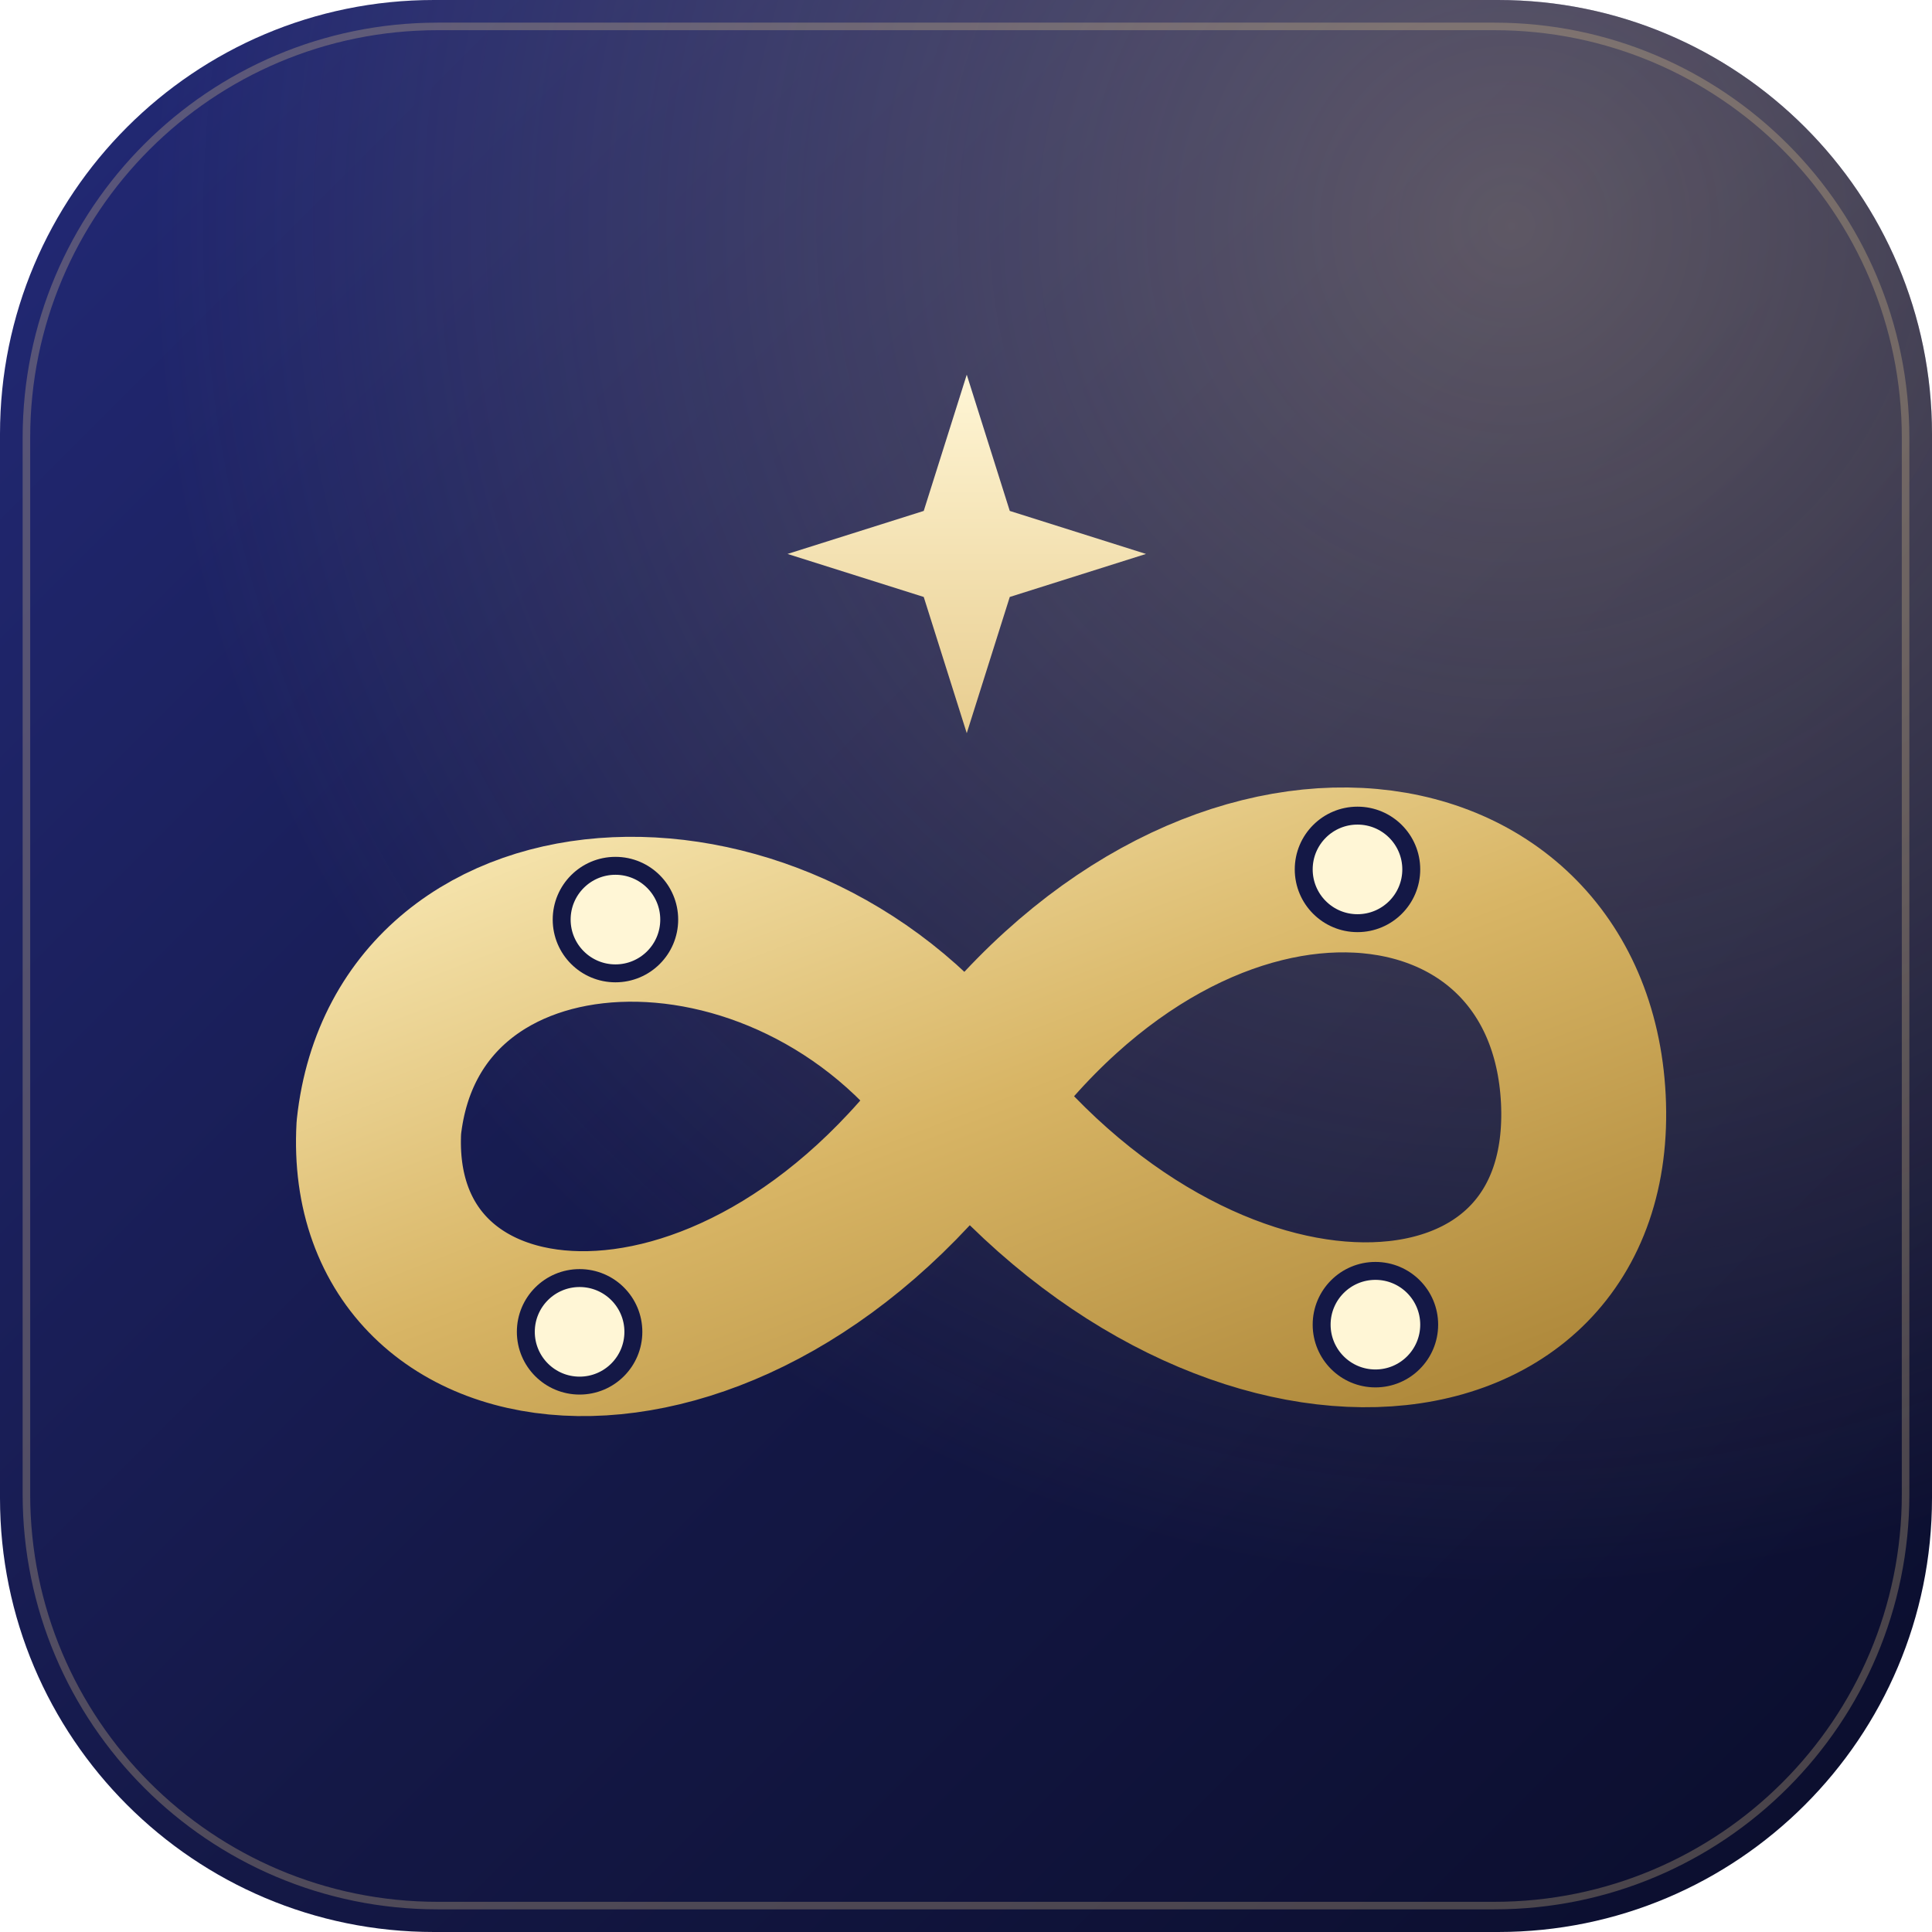
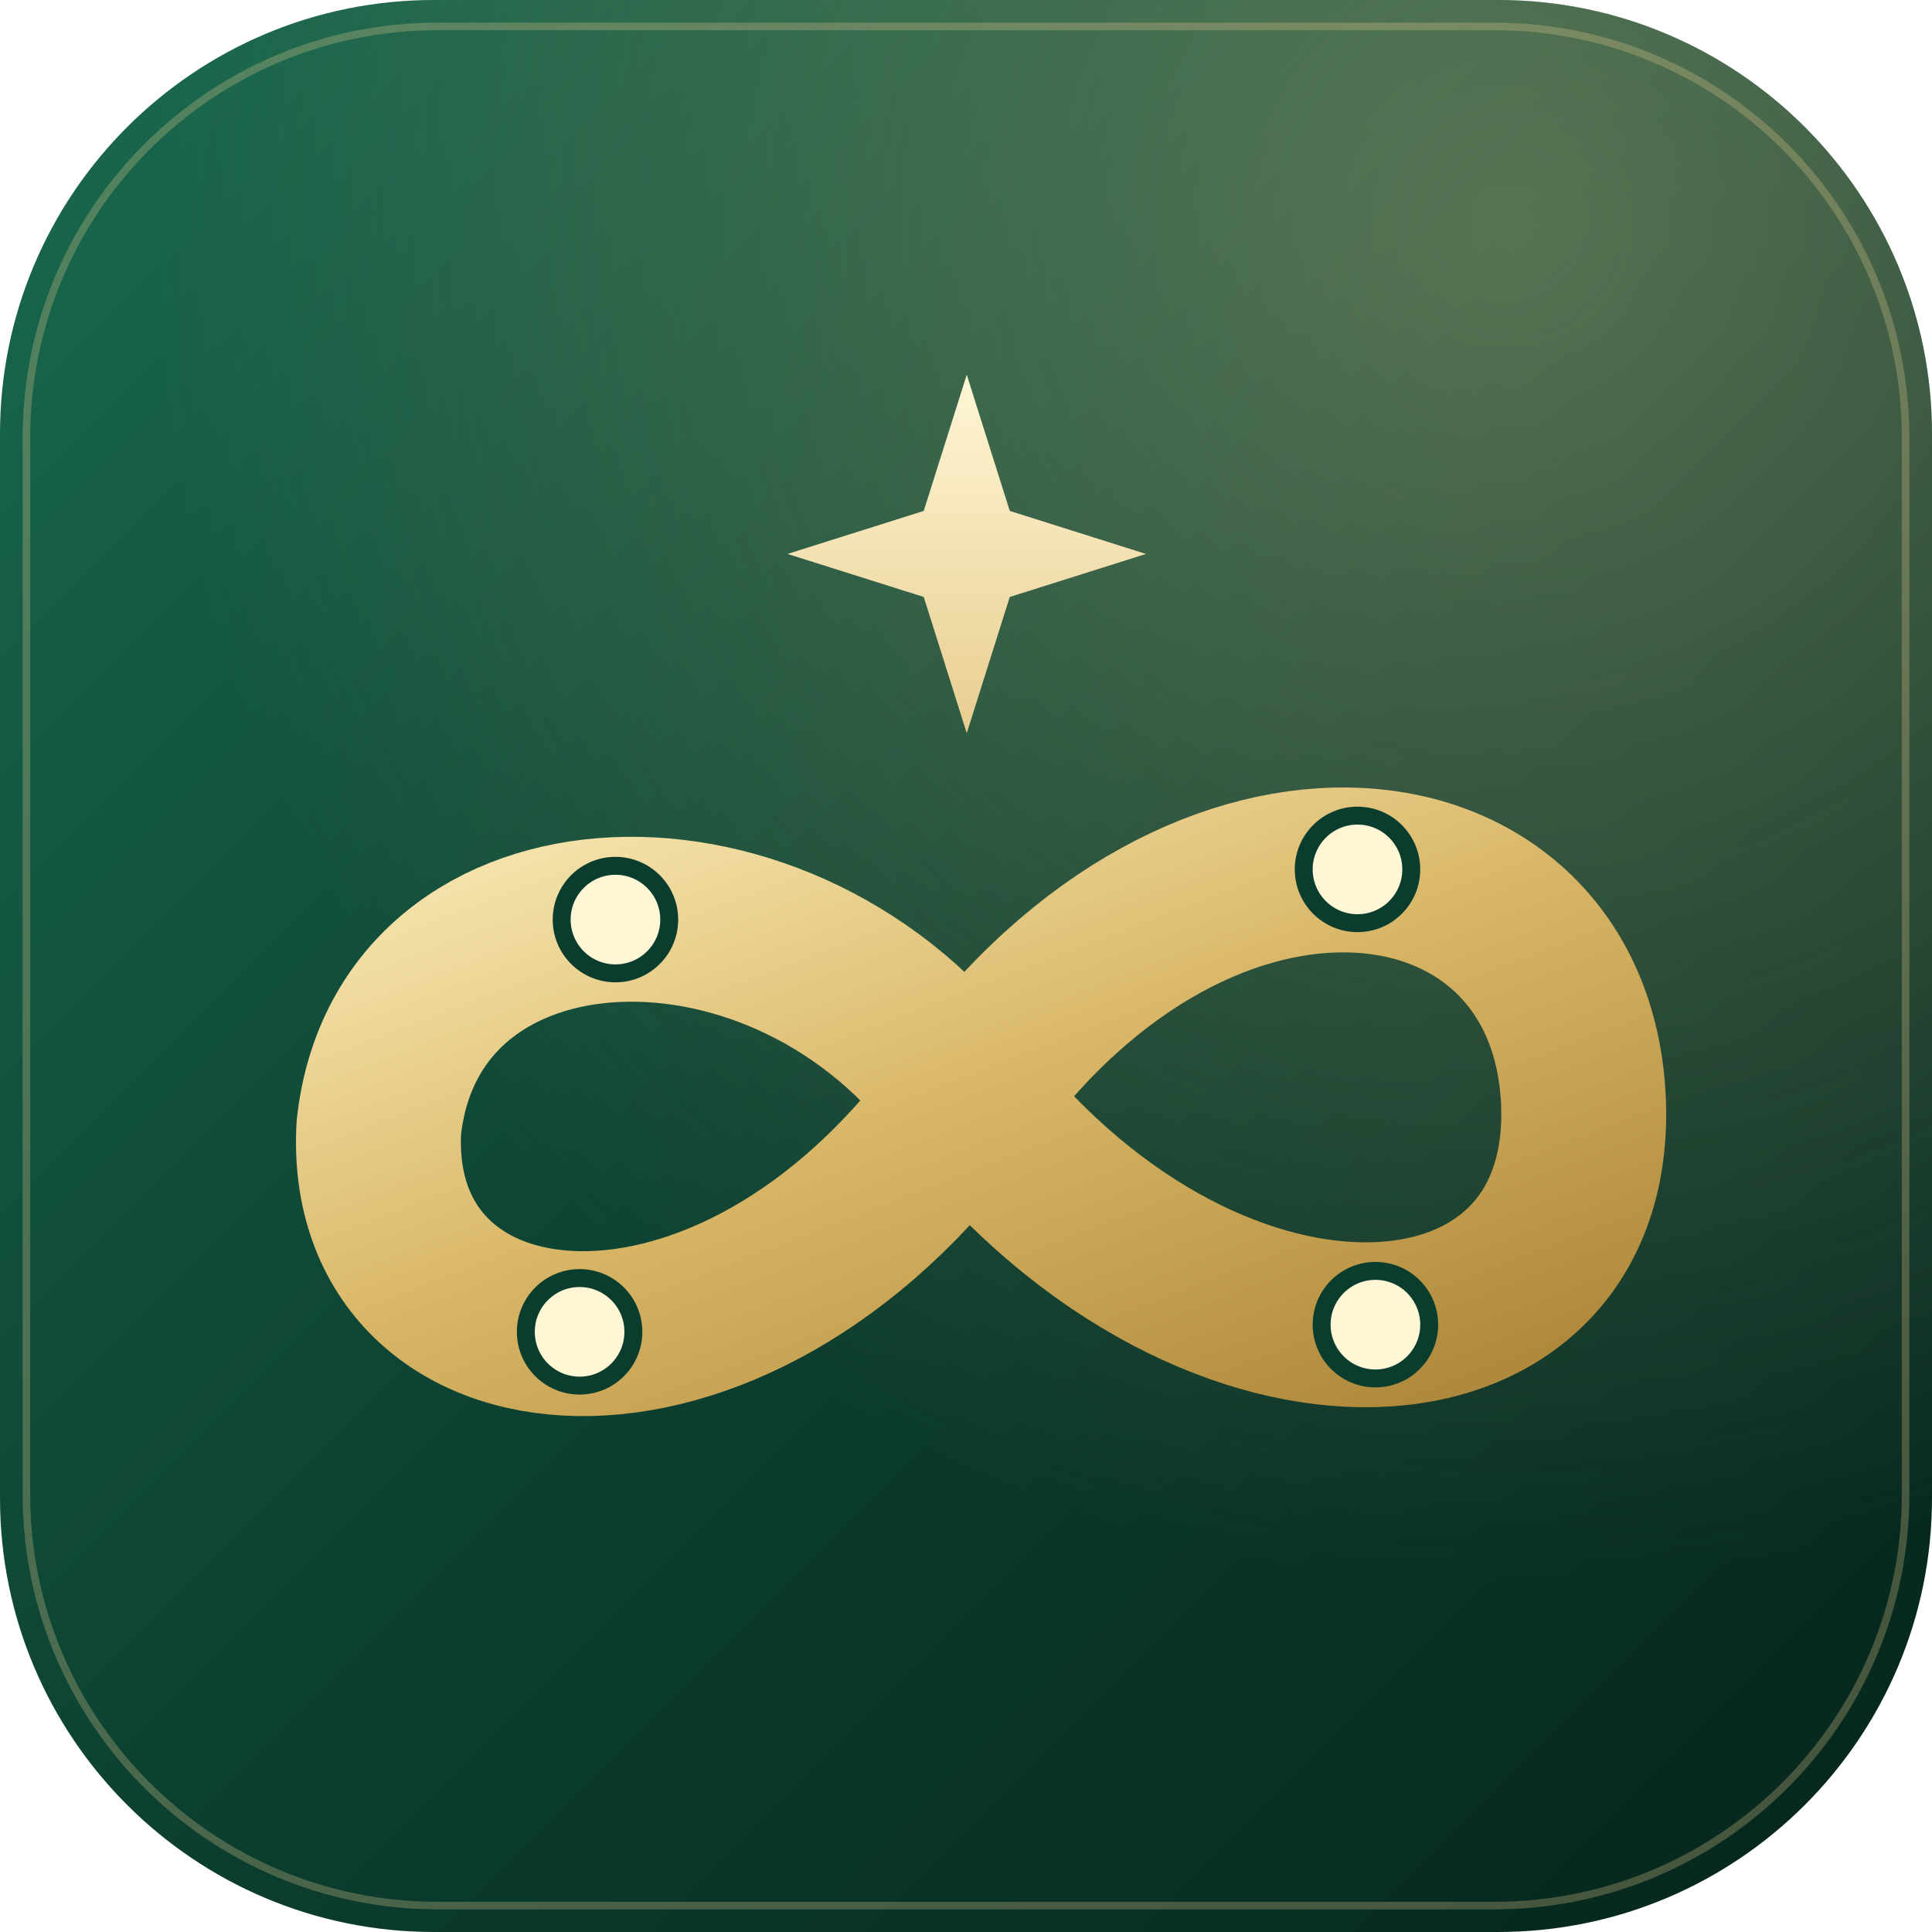
<svg xmlns="http://www.w3.org/2000/svg" viewBox="0 0 1024 1024" role="img" aria-label="Loopy Brains">
  <defs>
    <linearGradient id="bg" x1="0" y1="0" x2="1" y2="1">
-       <stop offset="0" stop-color="#232a78" />
-       <stop offset=".55" stop-color="#141846" />
-       <stop offset="1" stop-color="#0a0d2b" />
+       <stop offset="0" stop-color="#1a6b50" />
+       <stop offset=".55" stop-color="#0b3d2e" />
+       <stop offset="1" stop-color="#06241b" />
    </linearGradient>
    <radialGradient id="glow" cx=".78" cy=".12" r=".7">
      <stop offset="0" stop-color="#e8cd8f" stop-opacity=".34" />
      <stop offset="1" stop-color="#e8cd8f" stop-opacity="0" />
    </radialGradient>
    <linearGradient id="lbGold" x1="0" y1="0" x2="1" y2="1">
      <stop offset="0" stop-color="#f7e6b0" />
      <stop offset=".5" stop-color="#d8b565" />
      <stop offset="1" stop-color="#b08a3c" />
    </linearGradient>
    <linearGradient id="lbSpark" x1="0" y1="0" x2="0" y2="1">
      <stop offset="0" stop-color="#fff6d6" />
      <stop offset="1" stop-color="#e8cd8f" />
    </linearGradient>
  </defs>
  <rect width="1024" height="1024" rx="230" fill="url(#bg)" />
  <rect width="1024" height="1024" rx="230" fill="url(#glow)" />
  <rect x="14" y="14" width="996" height="996" rx="218" fill="none" stroke="#e8cd8f" stroke-opacity=".28" stroke-width="4" />
  <g transform="translate(26 96) scale(1.9)">
    <path d="M256 292C206 222 100 226 92 300 88 372 190 384 256 292 322 200 424 214 428 292 432 372 326 380 256 292Z" transform="translate(0 -36)" fill="none" stroke="url(#lbGold)" stroke-width="46" stroke-linecap="round" stroke-linejoin="round" />
-     <g fill="#fff6d6" stroke="#141846" stroke-width="5">
+     <g fill="#fff6d6" stroke="#0b3d2e" stroke-width="5">
      <circle cx="158" cy="206" r="15" />
      <circle cx="365" cy="192" r="15" />
      <circle cx="370" cy="319" r="15" />
      <circle cx="148" cy="321" r="15" />
    </g>
    <path d="M256 54l12 38 38 12-38 12-12 38-12-38-38-12 38-12z" fill="url(#lbSpark)" />
  </g>
</svg>
